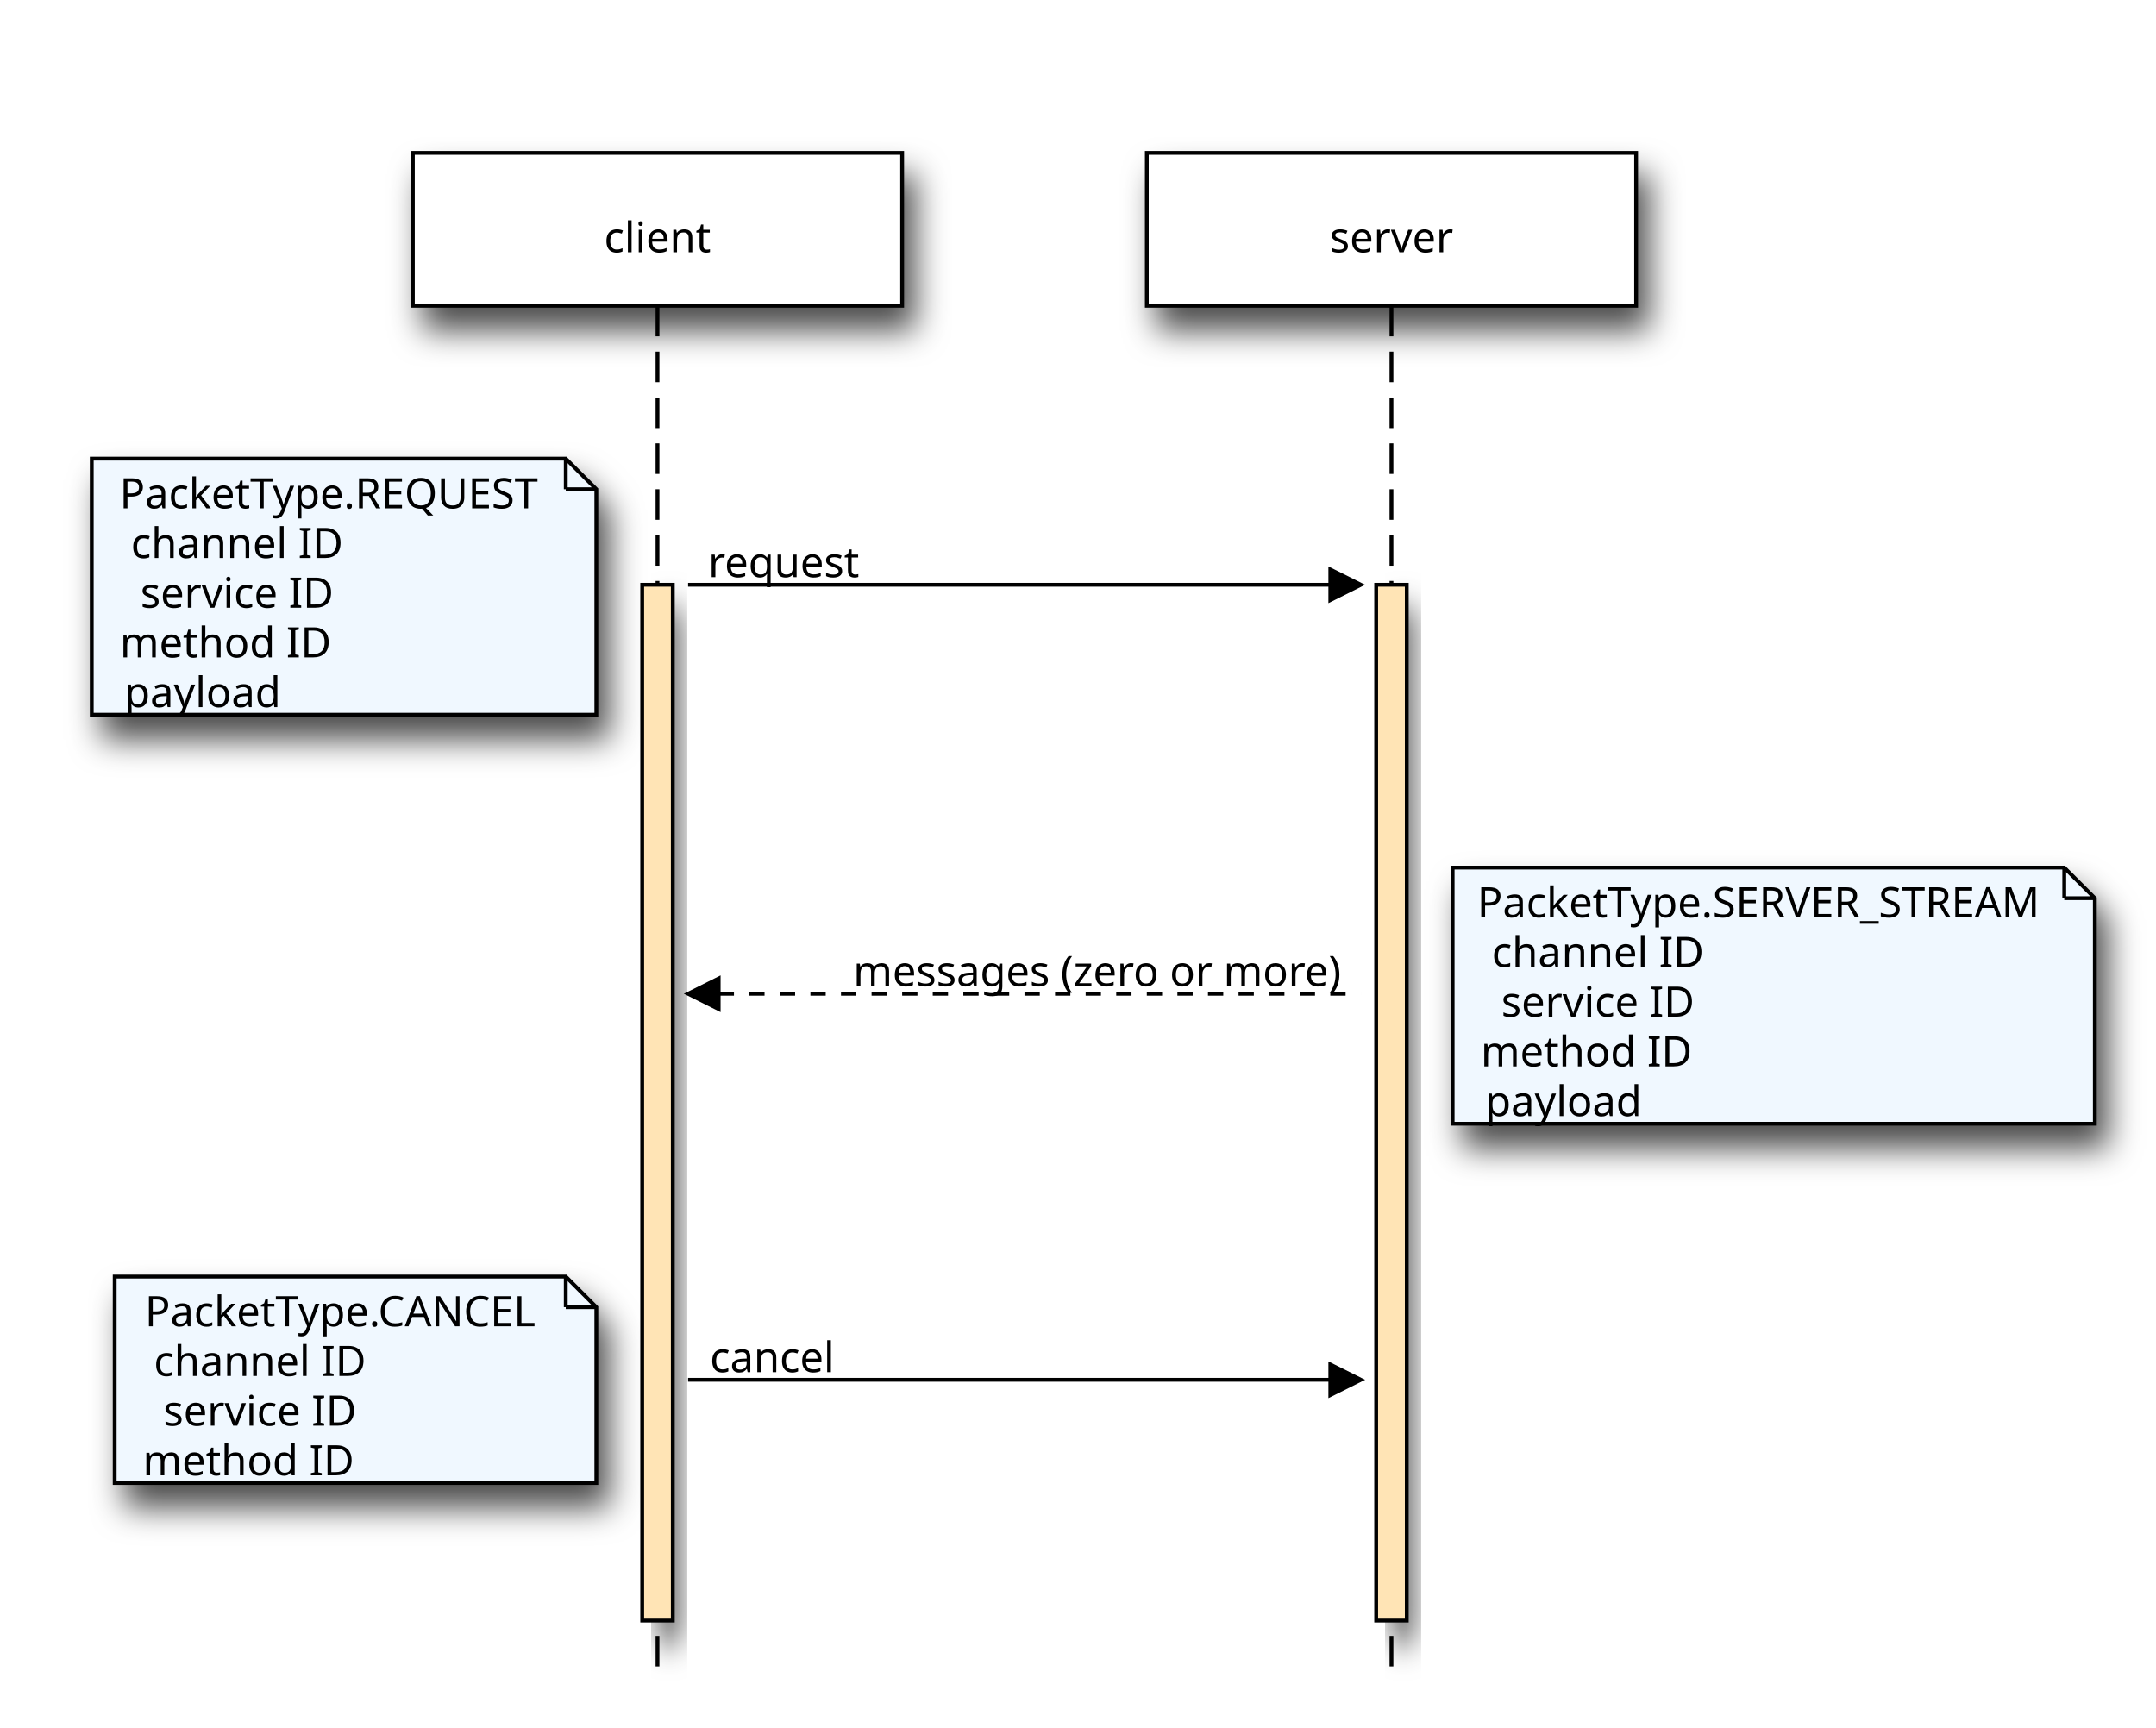
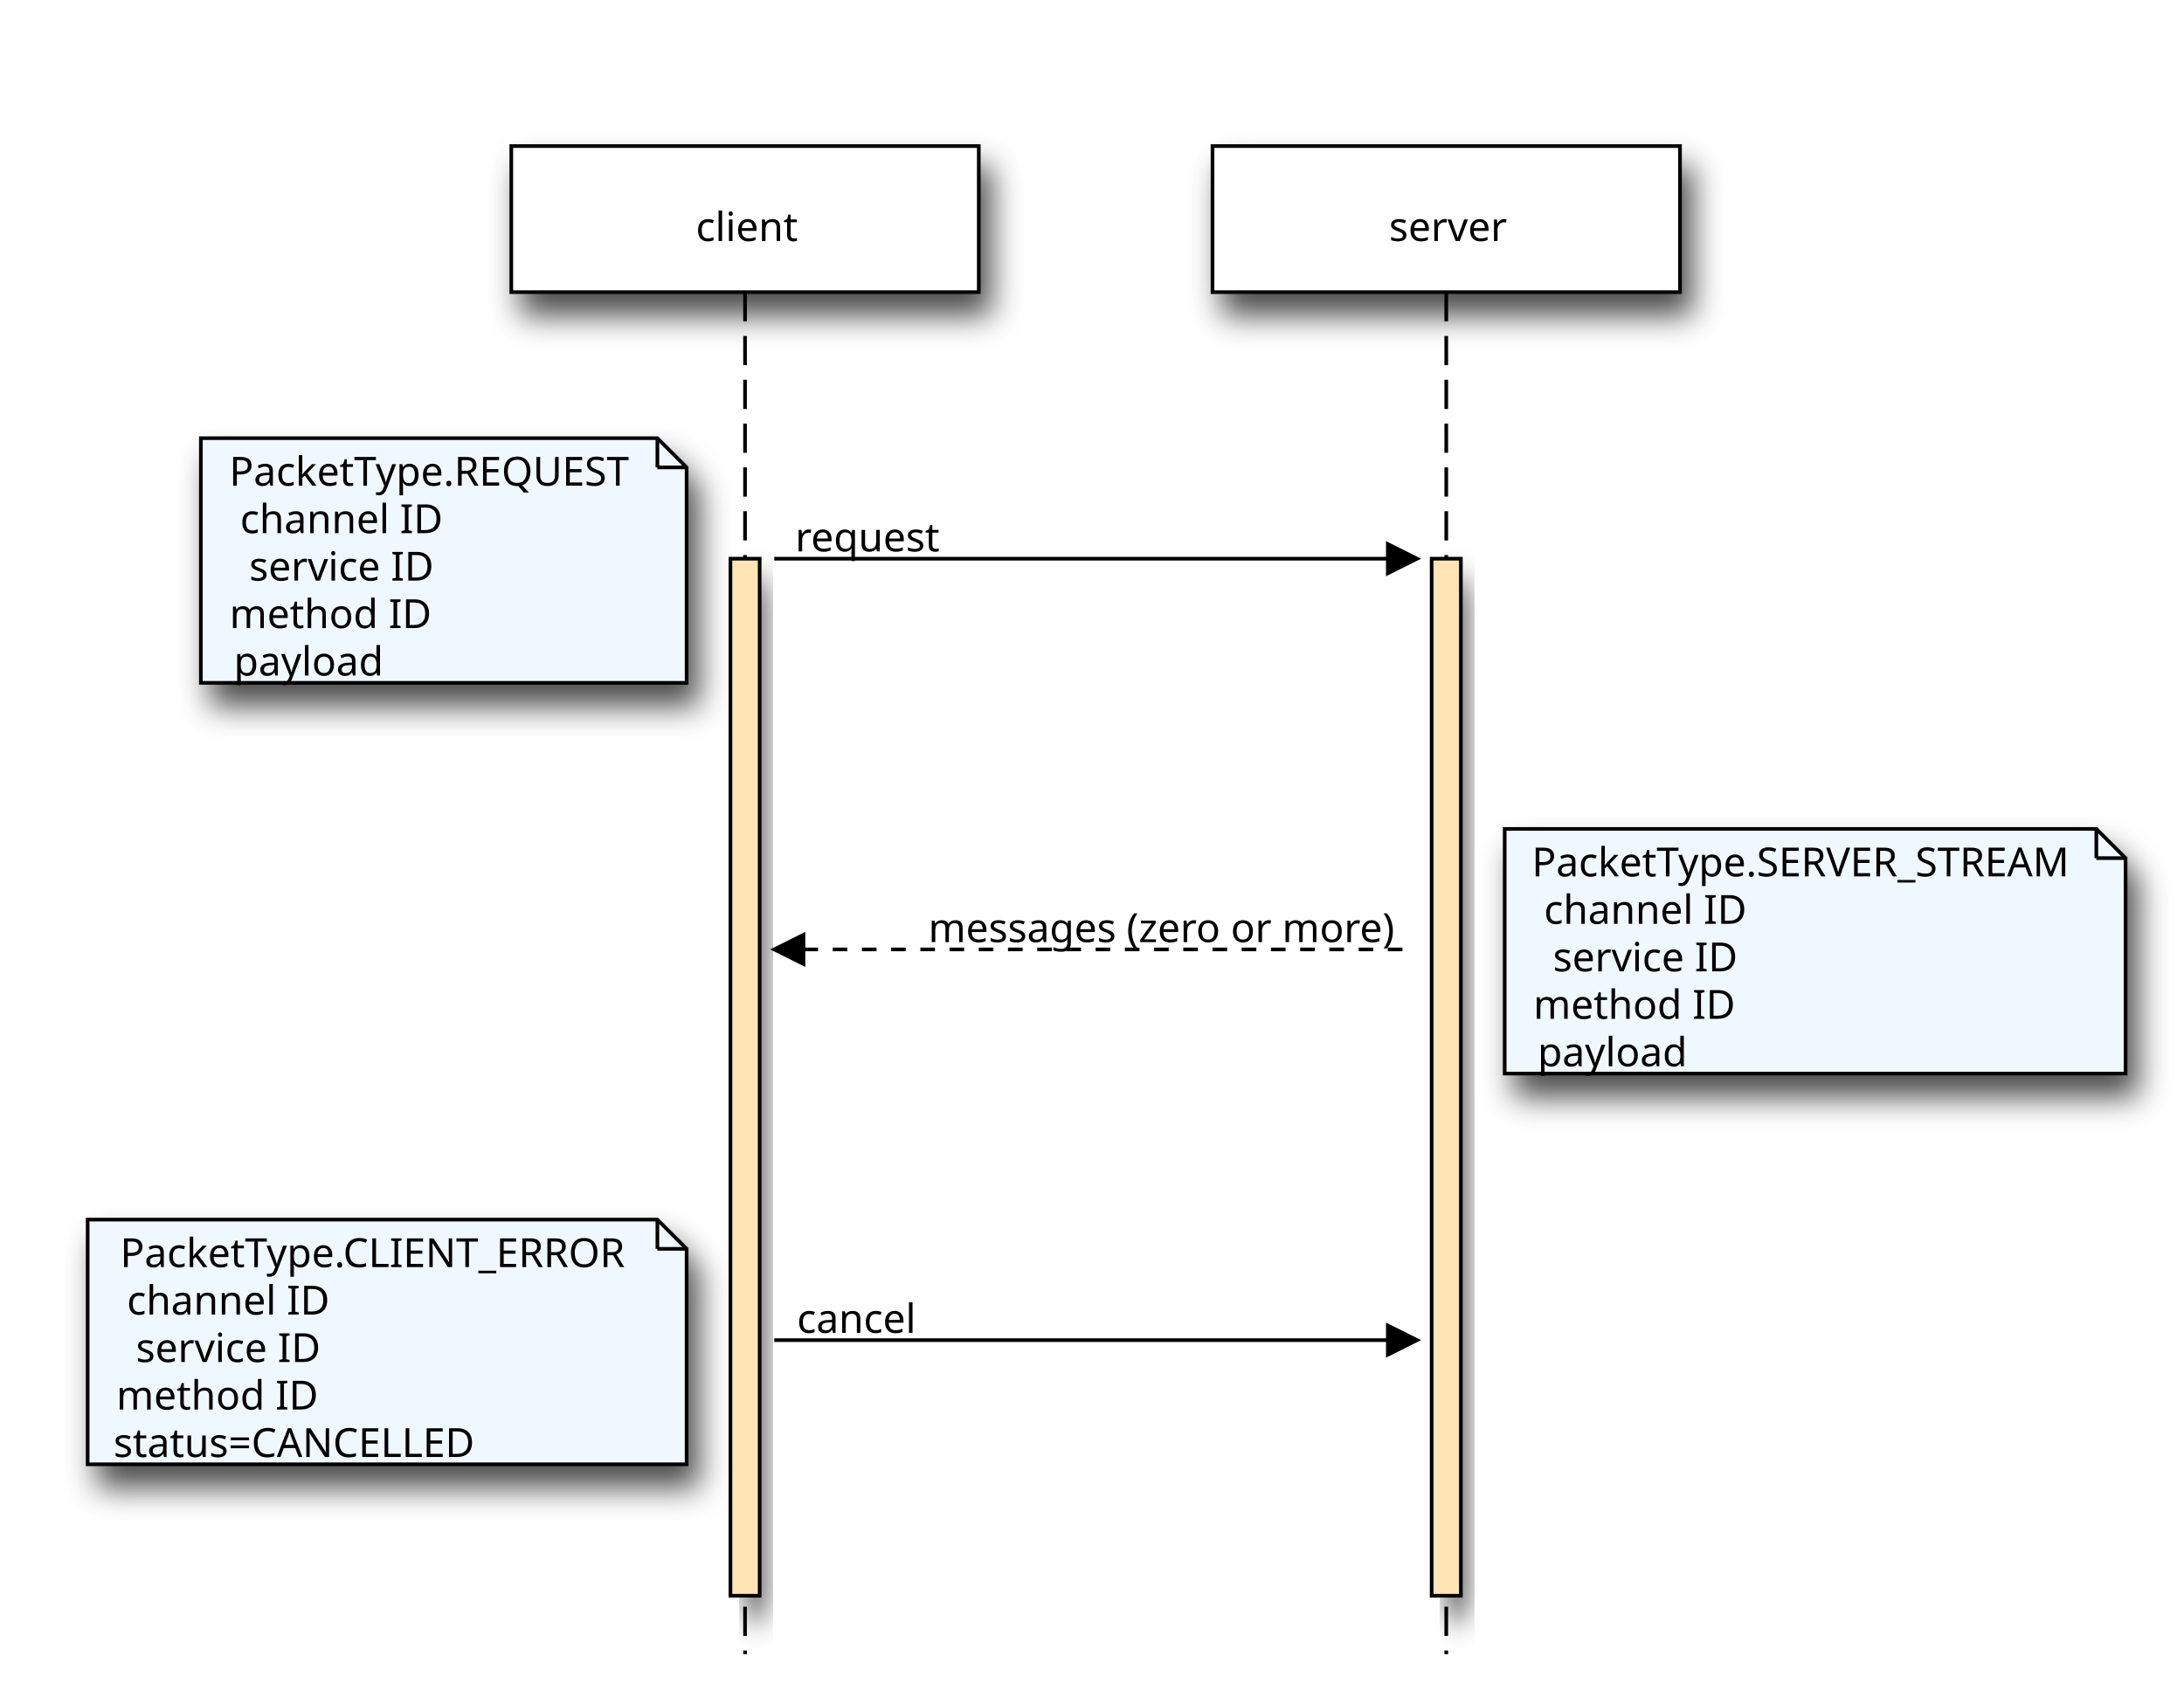
- <svg xmlns="http://www.w3.org/2000/svg" height="497.2" viewBox="0 0 564 452" width="620.4" style="background-color:white">
+ <svg xmlns="http://www.w3.org/2000/svg" viewBox="0 0 598 465" width="598px" height="465px">
  <defs id="defs_block">
    <filter height="1.504" id="filter_blur" width="1.157" x="-0.079" y="-0.252">
      <feGaussianBlur id="feGaussianBlur3780" stdDeviation="4.2" />
    </filter>
  </defs>
-   <rect fill="rgb(0,0,0)" height="271" style="filter:url(#filter_blur);opacity:0.7;fill-opacity:1" width="8" x="171" y="159" />
-   <rect fill="rgb(0,0,0)" height="271" style="filter:url(#filter_blur);opacity:0.7;fill-opacity:1" width="8" x="363" y="159" />
-   <polygon fill="rgb(0,0,0)" points="27,126 151,126 159,134 159,193 27,193 27,126" stroke="rgb(0,0,0)" style="filter:url(#filter_blur);opacity:0.7;fill-opacity:1" />
-   <polygon fill="rgb(0,0,0)" points="383,233 543,233 551,241 551,300 383,300 383,233" stroke="rgb(0,0,0)" style="filter:url(#filter_blur);opacity:0.7;fill-opacity:1" />
-   <polygon fill="rgb(0,0,0)" points="33,340 151,340 159,348 159,394 33,394 33,340" stroke="rgb(0,0,0)" style="filter:url(#filter_blur);opacity:0.7;fill-opacity:1" />
-   <rect fill="rgb(0,0,0)" height="40" stroke="rgb(0,0,0)" style="filter:url(#filter_blur);opacity:0.7;fill-opacity:1" width="128" x="111" y="46" />
-   <rect fill="rgb(0,0,0)" height="40" stroke="rgb(0,0,0)" style="filter:url(#filter_blur);opacity:0.7;fill-opacity:1" width="128" x="303" y="46" />
-   <path d="M 172 80 L 172 440" fill="none" stroke="rgb(0,0,0)" stroke-dasharray="8 4" />
-   <rect fill="moccasin" height="271" stroke="rgb(0,0,0)" width="8" x="168" y="153" />
-   <path d="M 364 80 L 364 440" fill="none" stroke="rgb(0,0,0)" stroke-dasharray="8 4" />
-   <rect fill="moccasin" height="271" stroke="rgb(0,0,0)" width="8" x="360" y="153" />
-   <rect fill="rgb(255,255,255)" height="40" stroke="rgb(0,0,0)" width="128" x="108" y="40" />
-   <text fill="rgb(0,0,0)" font-family="sans-serif" font-size="11" font-style="normal" font-weight="normal" text-anchor="middle" textLength="36" x="172.0" y="66">client</text>
-   <rect fill="rgb(255,255,255)" height="40" stroke="rgb(0,0,0)" width="128" x="300" y="40" />
-   <text fill="rgb(0,0,0)" font-family="sans-serif" font-size="11" font-style="normal" font-weight="normal" text-anchor="middle" textLength="36" x="364.0" y="66">server</text>
-   <path d="M 180 153 L 356 153" fill="none" stroke="rgb(0,0,0)" />
-   <polygon fill="rgb(0,0,0)" points="348,149 356,153 348,157" stroke="rgb(0,0,0)" />
-   <polygon fill="rgb(240,248,255)" points="24,120 148,120 156,128 156,187 24,187 24,120" stroke="rgb(0,0,0)" />
-   <path d="M 148 120 L 148 128" fill="none" stroke="rgb(0,0,0)" />
-   <path d="M 148 128 L 156 128" fill="none" stroke="rgb(0,0,0)" />
-   <text fill="rgb(0,0,0)" font-family="sans-serif" font-size="11" font-style="normal" font-weight="normal" text-anchor="middle" textLength="108" x="86.0" y="133">PacketType.REQUEST</text>
-   <text fill="rgb(0,0,0)" font-family="sans-serif" font-size="11" font-style="normal" font-weight="normal" text-anchor="middle" textLength="60" x="62.0" y="146">channel ID</text>
-   <text fill="rgb(0,0,0)" font-family="sans-serif" font-size="11" font-style="normal" font-weight="normal" text-anchor="middle" textLength="60" x="62.0" y="159">service ID</text>
-   <text fill="rgb(0,0,0)" font-family="sans-serif" font-size="11" font-style="normal" font-weight="normal" text-anchor="middle" textLength="54" x="59.0" y="172">method ID</text>
-   <text fill="rgb(0,0,0)" font-family="sans-serif" font-size="11" font-style="normal" font-weight="normal" text-anchor="middle" textLength="42" x="53.0" y="185">payload</text>
-   <path d="M 180 260 L 356 260" fill="none" stroke="rgb(0,0,0)" stroke-dasharray="4" />
-   <polygon fill="rgb(0,0,0)" points="188,256 180,260 188,264" stroke="rgb(0,0,0)" />
-   <polygon fill="rgb(240,248,255)" points="380,227 540,227 548,235 548,294 380,294 380,227" stroke="rgb(0,0,0)" />
-   <path d="M 540 227 L 540 235" fill="none" stroke="rgb(0,0,0)" />
-   <path d="M 540 235 L 548 235" fill="none" stroke="rgb(0,0,0)" />
-   <text fill="rgb(0,0,0)" font-family="sans-serif" font-size="11" font-style="normal" font-weight="normal" text-anchor="middle" textLength="144" x="460.0" y="240">PacketType.SERVER_STREAM</text>
-   <text fill="rgb(0,0,0)" font-family="sans-serif" font-size="11" font-style="normal" font-weight="normal" text-anchor="middle" textLength="60" x="418.0" y="253">channel ID</text>
-   <text fill="rgb(0,0,0)" font-family="sans-serif" font-size="11" font-style="normal" font-weight="normal" text-anchor="middle" textLength="60" x="418.0" y="266">service ID</text>
-   <text fill="rgb(0,0,0)" font-family="sans-serif" font-size="11" font-style="normal" font-weight="normal" text-anchor="middle" textLength="54" x="415.0" y="279">method ID</text>
-   <text fill="rgb(0,0,0)" font-family="sans-serif" font-size="11" font-style="normal" font-weight="normal" text-anchor="middle" textLength="42" x="409.0" y="292">payload</text>
-   <path d="M 180 361 L 356 361" fill="none" stroke="rgb(0,0,0)" />
-   <polygon fill="rgb(0,0,0)" points="348,357 356,361 348,365" stroke="rgb(0,0,0)" />
-   <polygon fill="rgb(240,248,255)" points="30,334 148,334 156,342 156,388 30,388 30,334" stroke="rgb(0,0,0)" />
-   <path d="M 148 334 L 148 342" fill="none" stroke="rgb(0,0,0)" />
-   <path d="M 148 342 L 156 342" fill="none" stroke="rgb(0,0,0)" />
-   <text fill="rgb(0,0,0)" font-family="sans-serif" font-size="11" font-style="normal" font-weight="normal" text-anchor="middle" textLength="102" x="89.0" y="347">PacketType.CANCEL</text>
-   <text fill="rgb(0,0,0)" font-family="sans-serif" font-size="11" font-style="normal" font-weight="normal" text-anchor="middle" textLength="60" x="68.0" y="360">channel ID</text>
-   <text fill="rgb(0,0,0)" font-family="sans-serif" font-size="11" font-style="normal" font-weight="normal" text-anchor="middle" textLength="60" x="68.0" y="373">service ID</text>
-   <text fill="rgb(0,0,0)" font-family="sans-serif" font-size="11" font-style="normal" font-weight="normal" text-anchor="middle" textLength="54" x="65.0" y="386">method ID</text>
-   <text fill="rgb(0,0,0)" font-family="sans-serif" font-size="11" font-style="normal" font-weight="normal" text-anchor="middle" textLength="42" x="205.0" y="151">request</text>
-   <text fill="rgb(0,0,0)" font-family="sans-serif" font-size="11" font-style="normal" font-weight="normal" text-anchor="middle" textLength="138" x="287.0" y="258">messages (zero or more)</text>
-   <text fill="rgb(0,0,0)" font-family="sans-serif" font-size="11" font-style="normal" font-weight="normal" text-anchor="middle" textLength="36" x="202.0" y="359">cancel</text>
+   <rect fill="rgb(0,0,0)" height="284" style="filter:url(#filter_blur);opacity:0.7;fill-opacity:1" width="8" x="203" y="159" />
+   <rect fill="rgb(0,0,0)" height="284" style="filter:url(#filter_blur);opacity:0.7;fill-opacity:1" width="8" x="395" y="159" />
+   <polygon fill="rgb(0,0,0)" points="58,126 183,126 191,134 191,193 58,193 58,126" stroke="rgb(0,0,0)" style="filter:url(#filter_blur);opacity:0.7;fill-opacity:1" />
+   <polygon fill="rgb(0,0,0)" points="415,233 577,233 585,241 585,300 415,300 415,233" stroke="rgb(0,0,0)" style="filter:url(#filter_blur);opacity:0.7;fill-opacity:1" />
+   <polygon fill="rgb(0,0,0)" points="27,340 183,340 191,348 191,407 27,407 27,340" stroke="rgb(0,0,0)" style="filter:url(#filter_blur);opacity:0.7;fill-opacity:1" />
+   <rect fill="rgb(0,0,0)" height="40" stroke="rgb(0,0,0)" style="filter:url(#filter_blur);opacity:0.7;fill-opacity:1" width="128" x="143" y="46" />
+   <rect fill="rgb(0,0,0)" height="40" stroke="rgb(0,0,0)" style="filter:url(#filter_blur);opacity:0.7;fill-opacity:1" width="128" x="335" y="46" />
+   <path d="M 204 80 L 204 453" fill="none" stroke="rgb(0,0,0)" stroke-dasharray="8 4" />
+   <rect fill="moccasin" height="284" stroke="rgb(0,0,0)" width="8" x="200" y="153" />
+   <path d="M 396 80 L 396 453" fill="none" stroke="rgb(0,0,0)" stroke-dasharray="8 4" />
+   <rect fill="moccasin" height="284" stroke="rgb(0,0,0)" width="8" x="392" y="153" />
+   <rect fill="rgb(255,255,255)" height="40" stroke="rgb(0,0,0)" width="128" x="140" y="40" />
+   <text fill="rgb(0,0,0)" font-family="sans-serif" font-size="11" font-style="normal" font-weight="normal" text-anchor="middle" textLength="37" x="204.5" y="66">client</text>
+   <rect fill="rgb(255,255,255)" height="40" stroke="rgb(0,0,0)" width="128" x="332" y="40" />
+   <text fill="rgb(0,0,0)" font-family="sans-serif" font-size="11" font-style="normal" font-weight="normal" text-anchor="middle" textLength="37" x="396.5" y="66">server</text>
+   <path d="M 212 153 L 388 153" fill="none" stroke="rgb(0,0,0)" />
+   <polygon fill="rgb(0,0,0)" points="380,149 388,153 380,157" stroke="rgb(0,0,0)" />
+   <polygon fill="rgb(240,248,255)" points="55,120 180,120 188,128 188,187 55,187 55,120" stroke="rgb(0,0,0)" />
+   <path d="M 180 120 L 180 128" fill="none" stroke="rgb(0,0,0)" />
+   <path d="M 180 128 L 188 128" fill="none" stroke="rgb(0,0,0)" />
+   <text fill="rgb(0,0,0)" font-family="sans-serif" font-size="11" font-style="normal" font-weight="normal" text-anchor="middle" textLength="109" x="117.5" y="133">PacketType.REQUEST</text>
+   <text fill="rgb(0,0,0)" font-family="sans-serif" font-size="11" font-style="normal" font-weight="normal" text-anchor="middle" textLength="61" x="93.5" y="146">channel ID</text>
+   <text fill="rgb(0,0,0)" font-family="sans-serif" font-size="11" font-style="normal" font-weight="normal" text-anchor="middle" textLength="61" x="93.5" y="159">service ID</text>
+   <text fill="rgb(0,0,0)" font-family="sans-serif" font-size="11" font-style="normal" font-weight="normal" text-anchor="middle" textLength="55" x="90.5" y="172">method ID</text>
+   <text fill="rgb(0,0,0)" font-family="sans-serif" font-size="11" font-style="normal" font-weight="normal" text-anchor="middle" textLength="43" x="84.5" y="185">payload</text>
+   <path d="M 212 260 L 388 260" fill="none" stroke="rgb(0,0,0)" stroke-dasharray="4" />
+   <polygon fill="rgb(0,0,0)" points="220,256 212,260 220,264" stroke="rgb(0,0,0)" />
+   <polygon fill="rgb(240,248,255)" points="412,227 574,227 582,235 582,294 412,294 412,227" stroke="rgb(0,0,0)" />
+   <path d="M 574 227 L 574 235" fill="none" stroke="rgb(0,0,0)" />
+   <path d="M 574 235 L 582 235" fill="none" stroke="rgb(0,0,0)" />
+   <text fill="rgb(0,0,0)" font-family="sans-serif" font-size="11" font-style="normal" font-weight="normal" text-anchor="middle" textLength="146" x="493.0" y="240">PacketType.SERVER_STREAM</text>
+   <text fill="rgb(0,0,0)" font-family="sans-serif" font-size="11" font-style="normal" font-weight="normal" text-anchor="middle" textLength="61" x="450.5" y="253">channel ID</text>
+   <text fill="rgb(0,0,0)" font-family="sans-serif" font-size="11" font-style="normal" font-weight="normal" text-anchor="middle" textLength="61" x="450.5" y="266">service ID</text>
+   <text fill="rgb(0,0,0)" font-family="sans-serif" font-size="11" font-style="normal" font-weight="normal" text-anchor="middle" textLength="55" x="447.5" y="279">method ID</text>
+   <text fill="rgb(0,0,0)" font-family="sans-serif" font-size="11" font-style="normal" font-weight="normal" text-anchor="middle" textLength="43" x="441.5" y="292">payload</text>
+   <path d="M 212 367 L 388 367" fill="none" stroke="rgb(0,0,0)" />
+   <polygon fill="rgb(0,0,0)" points="380,363 388,367 380,371" stroke="rgb(0,0,0)" />
+   <polygon fill="rgb(240,248,255)" points="24,334 180,334 188,342 188,401 24,401 24,334" stroke="rgb(0,0,0)" />
+   <path d="M 180 334 L 180 342" fill="none" stroke="rgb(0,0,0)" />
+   <path d="M 180 342 L 188 342" fill="none" stroke="rgb(0,0,0)" />
+   <text fill="rgb(0,0,0)" font-family="sans-serif" font-size="11" font-style="normal" font-weight="normal" text-anchor="middle" textLength="140" x="102.0" y="347">PacketType.CLIENT_ERROR</text>
+   <text fill="rgb(0,0,0)" font-family="sans-serif" font-size="11" font-style="normal" font-weight="normal" text-anchor="middle" textLength="61" x="62.5" y="360">channel ID</text>
+   <text fill="rgb(0,0,0)" font-family="sans-serif" font-size="11" font-style="normal" font-weight="normal" text-anchor="middle" textLength="61" x="62.5" y="373">service ID</text>
+   <text fill="rgb(0,0,0)" font-family="sans-serif" font-size="11" font-style="normal" font-weight="normal" text-anchor="middle" textLength="55" x="59.5" y="386">method ID</text>
+   <text fill="rgb(0,0,0)" font-family="sans-serif" font-size="11" font-style="normal" font-weight="normal" text-anchor="middle" textLength="97" x="80.5" y="399">status=CANCELLED</text>
+   <text fill="rgb(0,0,0)" font-family="sans-serif" font-size="11" font-style="normal" font-weight="normal" text-anchor="middle" textLength="43" x="237.5" y="151">request</text>
+   <text fill="rgb(0,0,0)" font-family="sans-serif" font-size="11" font-style="normal" font-weight="normal" text-anchor="middle" textLength="140" x="318.0" y="258">messages (zero or more)</text>
+   <text fill="rgb(0,0,0)" font-family="sans-serif" font-size="11" font-style="normal" font-weight="normal" text-anchor="middle" textLength="37" x="234.5" y="365">cancel</text>
</svg>
